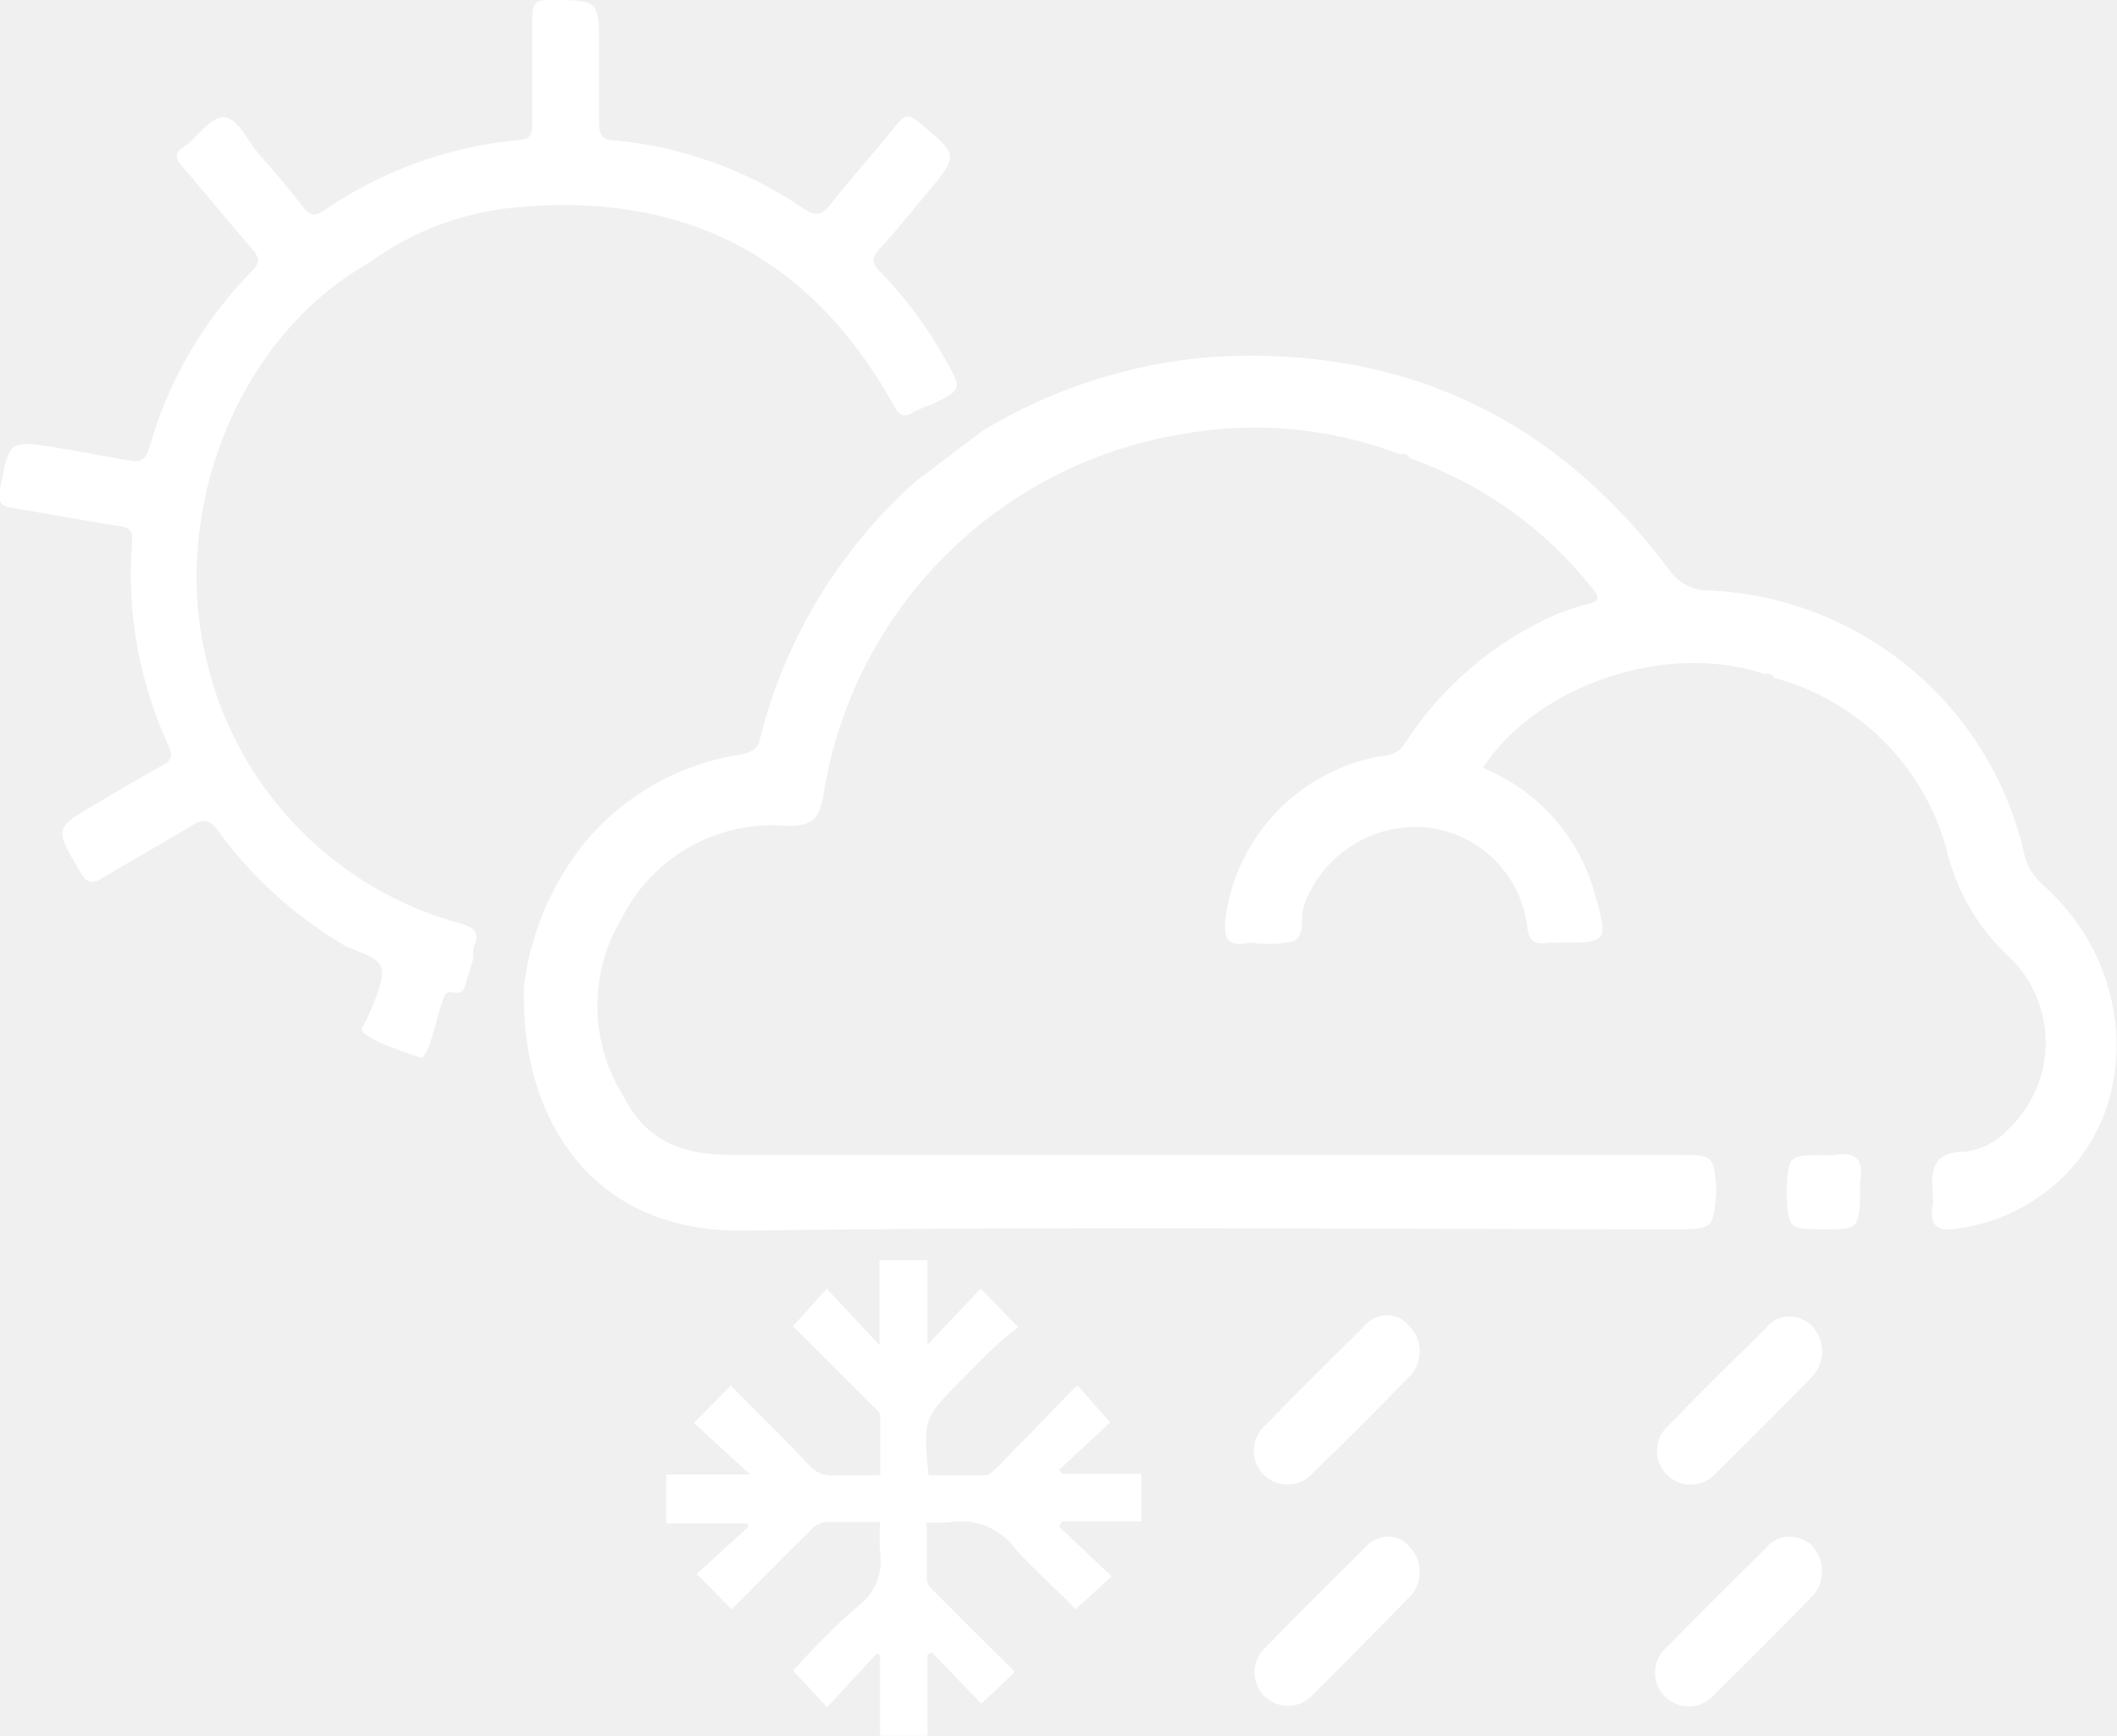
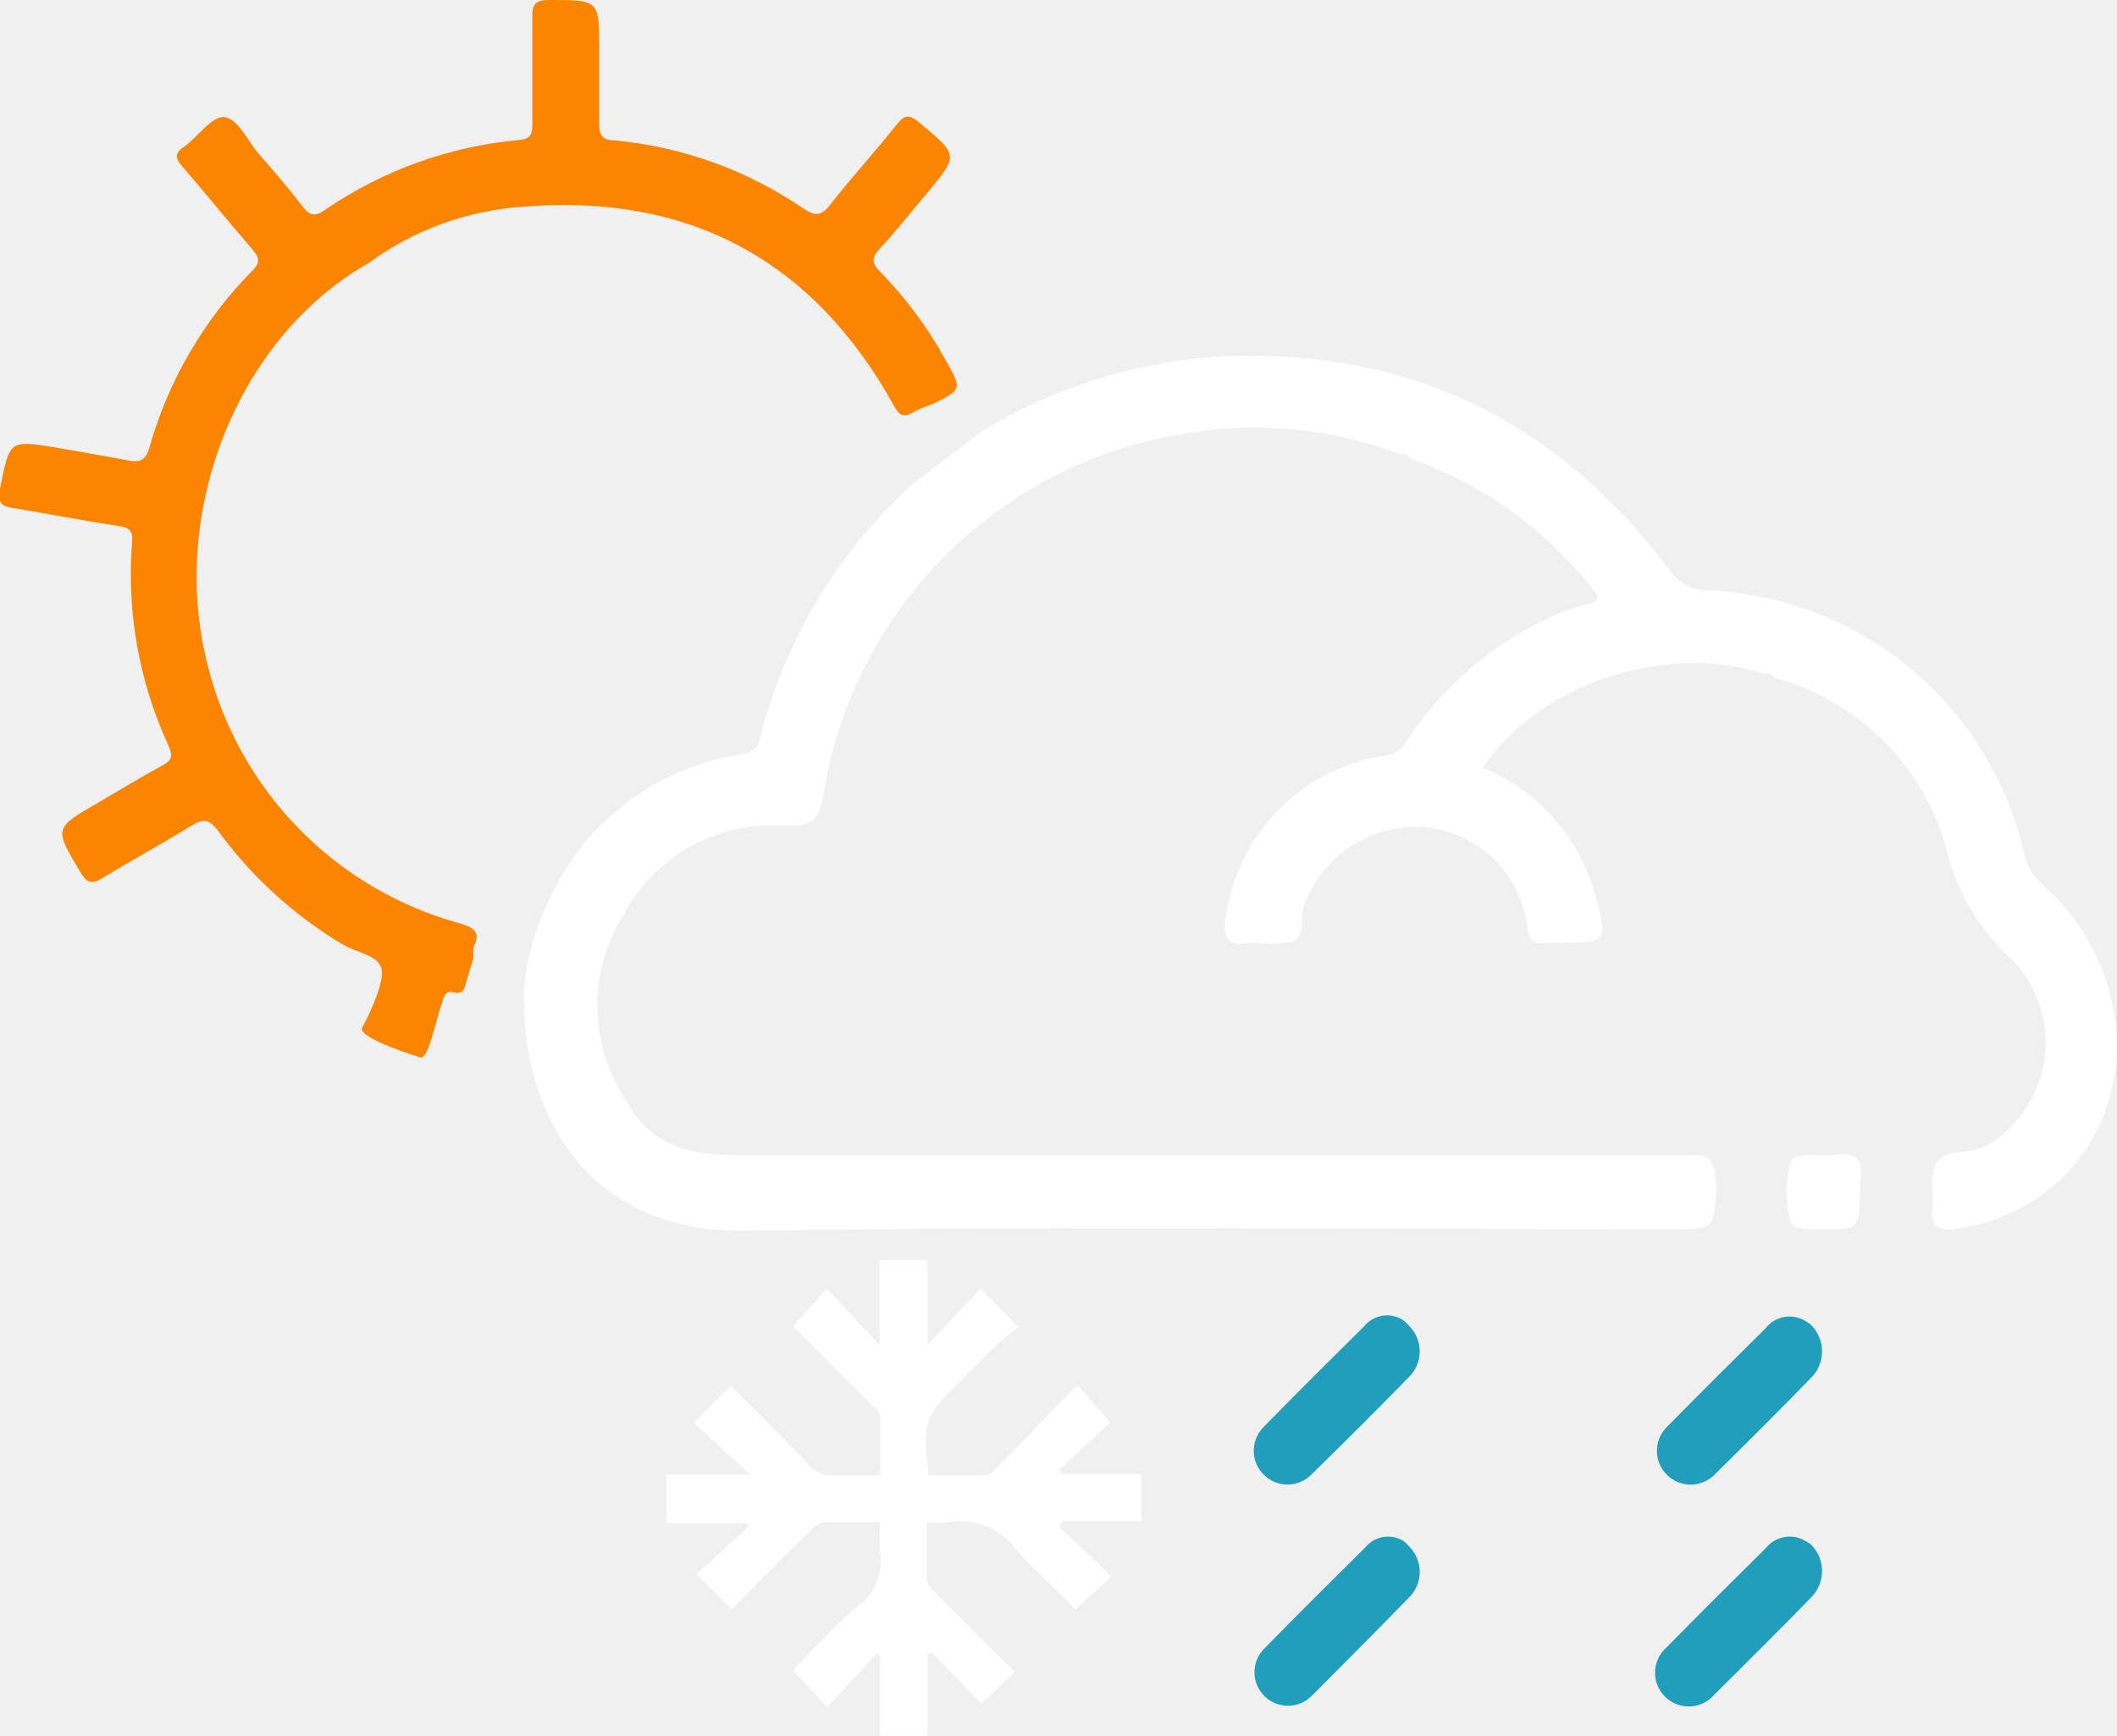
<svg xmlns="http://www.w3.org/2000/svg" viewBox="0 0 106.78 87.55">
  <defs>
-     <style>.cls-1{fill:#FFFFFF;}.cls-2{fill:#FFFFFF;}.cls-3{fill:#FFFFFF;}</style>
+     <style>.cls-1{fill:#FFFFFF;}.cls-2{fill:#FFFFFF;}.cls-3{fill:#FB8500;}</style>
  </defs>
  <g id="Layer_2" data-name="Layer 2">
    <g id="Layer_1-2" data-name="Layer 1">
      <path fill="#FFFFFF" d="M53.42,77l2.65,2.51-1.82,1.66c-.94-1-2-1.91-3-3a3.4,3.4,0,0,0-3.38-1.39,7,7,0,0,1-1.13,0c0,1,0,1.94,0,2.88a1.1,1.1,0,0,0,.37.6c1.34,1.35,2.7,2.69,4.08,4.07L49.5,85.93,47,83.34l-.22.11v4.1H44.39V83.48l-.17-.08-2.5,2.71L40,84.26C41,83.18,42.1,82,43.29,81a2.84,2.84,0,0,0,1.1-2.74,12.2,12.2,0,0,1,0-1.49c-1,0-1.9,0-2.82,0a1.21,1.21,0,0,0-.67.4c-1.35,1.33-2.69,2.69-4,4l-1.76-1.78L37.76,77l-.09-.16H33.61V74.37h4.23L35,71.77l1.86-1.88c1.32,1.33,2.65,2.62,3.94,4a1.46,1.46,0,0,0,1.24.52c.75,0,1.5,0,2.36,0,0-1,0-2,0-3,0-.18-.24-.37-.4-.52-1.34-1.35-2.69-2.68-4-4L41.7,65l2.66,2.84V63.56h2.42v4.27L49.46,65l1.9,1.94c-.39.31-.81.61-1.19,1-.55.51-1.07,1.06-1.6,1.59-2,2-2,2-1.74,4.88,1,0,1.92,0,2.89,0,.2,0,.41-.25.59-.41L54.2,70a.93.93,0,0,1,.17-.1L56,71.74l-2.57,2.39.14.21h4v2.39h-4Z" />
-       <path fill="#FFFFFF" d="M91.31,66.79a1.88,1.88,0,0,1,.11,2.63h0c-1.62,1.67-3.27,3.31-4.92,4.94A1.7,1.7,0,1,1,84.05,72c1.66-1.69,3.35-3.37,5-5a1.53,1.53,0,0,1,2-.38Z" />
-       <path fill="#FFFFFF" d="M71.08,66.88a1.82,1.82,0,0,1,.09,2.47h0q-2.49,2.55-5,5A1.69,1.69,0,1,1,63.71,72c1.68-1.72,3.39-3.41,5.1-5.11a1.49,1.49,0,0,1,1.91-.34A2,2,0,0,1,71.08,66.88Z" />
-       <path fill="#FFFFFF" d="M91.31,77.87a1.88,1.88,0,0,1,.11,2.63h0c-1.62,1.67-3.27,3.31-4.92,4.94a1.7,1.7,0,1,1-2.44-2.35c1.66-1.69,3.35-3.37,5-5a1.54,1.54,0,0,1,2-.37Z" />
-       <path fill="#FFFFFF" d="M71.08,78a1.82,1.82,0,0,1,.09,2.47h0c-1.66,1.71-3.34,3.39-5,5.06a1.69,1.69,0,1,1-2.41-2.37c1.68-1.72,3.39-3.41,5.1-5.11a1.49,1.49,0,0,1,1.91-.34A2,2,0,0,1,71.08,78Z" />
+       <path fill="#219EBC" d="M91.31,66.79a1.88,1.88,0,0,1,.11,2.63h0c-1.62,1.67-3.27,3.31-4.92,4.94A1.7,1.7,0,1,1,84.05,72c1.66-1.69,3.35-3.37,5-5a1.53,1.53,0,0,1,2-.38Z" />
+       <path fill="#219EBC" d="M71.08,66.88a1.82,1.82,0,0,1,.09,2.47h0q-2.49,2.55-5,5A1.69,1.69,0,1,1,63.71,72c1.68-1.72,3.39-3.41,5.1-5.11a1.49,1.49,0,0,1,1.91-.34A2,2,0,0,1,71.08,66.88Z" />
+       <path fill="#219EBC" d="M91.31,77.87a1.88,1.88,0,0,1,.11,2.63h0c-1.62,1.67-3.27,3.31-4.92,4.94a1.7,1.7,0,1,1-2.44-2.35c1.66-1.69,3.35-3.37,5-5a1.54,1.54,0,0,1,2-.37Z" />
+       <path fill="#219EBC" d="M71.08,78a1.82,1.82,0,0,1,.09,2.47h0c-1.66,1.71-3.34,3.39-5,5.06a1.69,1.69,0,1,1-2.41-2.37c1.68-1.72,3.39-3.41,5.1-5.11a1.49,1.49,0,0,1,1.91-.34A2,2,0,0,1,71.08,78Z" />
      <path class="cls-1" d="M26.42,49.8a14.4,14.4,0,0,1,3.07-7.3,12.76,12.76,0,0,1,7.76-4.43c.61-.1,1-.25,1.1-.87A25.75,25.75,0,0,1,46.2,24.27l3.4-2.57A26.37,26.37,0,0,1,61.17,18c9.59-.57,17.24,3.06,23,10.7a2.37,2.37,0,0,0,2.07,1.08,17.1,17.1,0,0,1,15.84,13.2,3,3,0,0,0,1,1.69c4.15,3.66,4.9,9.91,1.68,13.93a9.38,9.38,0,0,1-6,3.36c-1,.17-1.46-.08-1.28-1.15a3,3,0,0,0,0-.73c-.12-1.23.16-2,1.67-2a3.49,3.49,0,0,0,2.12-1.1,6,6,0,0,0-.1-8.88,10.73,10.73,0,0,1-3-5.31,12.31,12.31,0,0,0-8.68-8.6h0c-.1-.22-.29-.24-.5-.2-4.91-1.64-11.43.52-14.2,4.74A9.61,9.61,0,0,1,80.42,45c.71,2.55.72,2.55-1.91,2.55a2.67,2.67,0,0,0-.49,0c-.75.14-.94-.24-1-.92a5.73,5.73,0,0,0-5.39-4.92,6,6,0,0,0-5.85,3.94c-.23.62.1,1.54-.56,1.83a5.79,5.79,0,0,1-2.05.07H63c-1.25.28-1.29-.44-1.17-1.36a9.59,9.59,0,0,1,7.54-8c.53-.1,1.11-.07,1.47-.67A17.52,17.52,0,0,1,78.47,31a13,13,0,0,1,1.6-.53c.65-.12.61-.36.26-.78a20.32,20.32,0,0,0-9.23-6.58h0c-.1-.23-.3-.25-.51-.21a20.63,20.63,0,0,0-11-1A21.9,21.9,0,0,0,41.55,40c-.18,1.19-.48,1.72-1.92,1.65a8.49,8.49,0,0,0-8.24,4.61,8.57,8.57,0,0,0,.1,9.1c1.11,2.21,3,2.89,5.34,2.89H84.58c1.85,0,1.85,0,2,1.78C86.42,62,86.42,62,84.47,62c-15.63,0-31.26-.15-46.88.07-8,.12-11-5.9-11.15-11.12C26.42,50.53,26.42,50.16,26.42,49.8Z" />
      <path class="cls-2" d="M90.11,60.06c.1-1.8.1-1.8,1.93-1.8a2.67,2.67,0,0,0,.49,0c1.07-.2,1.49.23,1.3,1.3a2,2,0,0,0,0,.48C93.76,62,93.76,62,92.11,62,90.19,62,90.19,62,90.11,60.06Z" />
      <path class="cls-3" d="M47.69,18.15a20.35,20.35,0,0,0-3.28-4.43c-.42-.42-.48-.69-.06-1.15.83-.89,1.58-1.85,2.37-2.78,1.66-2,1.63-1.95-.35-3.61-.56-.47-.78-.36-1.18.15-1.08,1.36-2.26,2.64-3.32,4-.45.57-.75.58-1.34.19A20.21,20.21,0,0,0,31,7.08c-.61,0-.8-.28-.78-.89,0-1.25,0-2.51,0-3.76C30.22,0,30.22,0,27.73,0c-.67,0-.9.16-.88.85,0,1.77,0,3.55,0,5.32,0,.49,0,.84-.66.89a20.65,20.65,0,0,0-9.85,3.56c-.5.34-.75.21-1.07-.2C14.56,9.49,13.79,8.6,13,7.7,12.48,7.06,12,6,11.34,5.91S10,6.91,9.28,7.4c-.49.33-.44.6-.08,1,1.18,1.37,2.32,2.78,3.5,4.14.35.41.49.66,0,1.14a20.7,20.7,0,0,0-5.16,8.88c-.18.63-.46.79-1.08.66C5.25,23,4,22.77,2.79,22.57.44,22.19.5,22.21,0,24.64c-.16.83.17.92.77,1,1.74.29,3.48.63,5.22.89.59.08.72.29.67.85A20.6,20.6,0,0,0,8.5,37.61c.23.51.18.75-.32,1C7.07,39.22,6,39.87,4.92,40.5c-2.21,1.28-2.19,1.27-.86,3.5.33.55.57.61,1.1.29,1.48-.9,3-1.72,4.47-2.63.6-.36.92-.39,1.38.26a21.28,21.28,0,0,0,6.25,5.7c.71.44,1.88.55,2,1.31s-.9,2.78-1,2.91c-.24.52,3,1.53,3,1.5.4-.14.67-1.7,1-2.66a1.72,1.72,0,0,0,.07-.21c.07-.28.2-.51.53-.42.54.14.58-.24.68-.6s.23-.77.35-1.15a1.59,1.59,0,0,1,0-.54c.4-.79-.06-1-.7-1.19a18,18,0,0,1-12.71-13C8.47,25.82,12,17,18.59,13.27a14.87,14.87,0,0,1,7.76-2.84c8.36-.69,14.64,2.66,18.72,10,.25.46.46.7,1,.36a6.92,6.92,0,0,1,1-.42C48.53,19.63,48.53,19.63,47.69,18.15Z" />
    </g>
  </g>
</svg>
